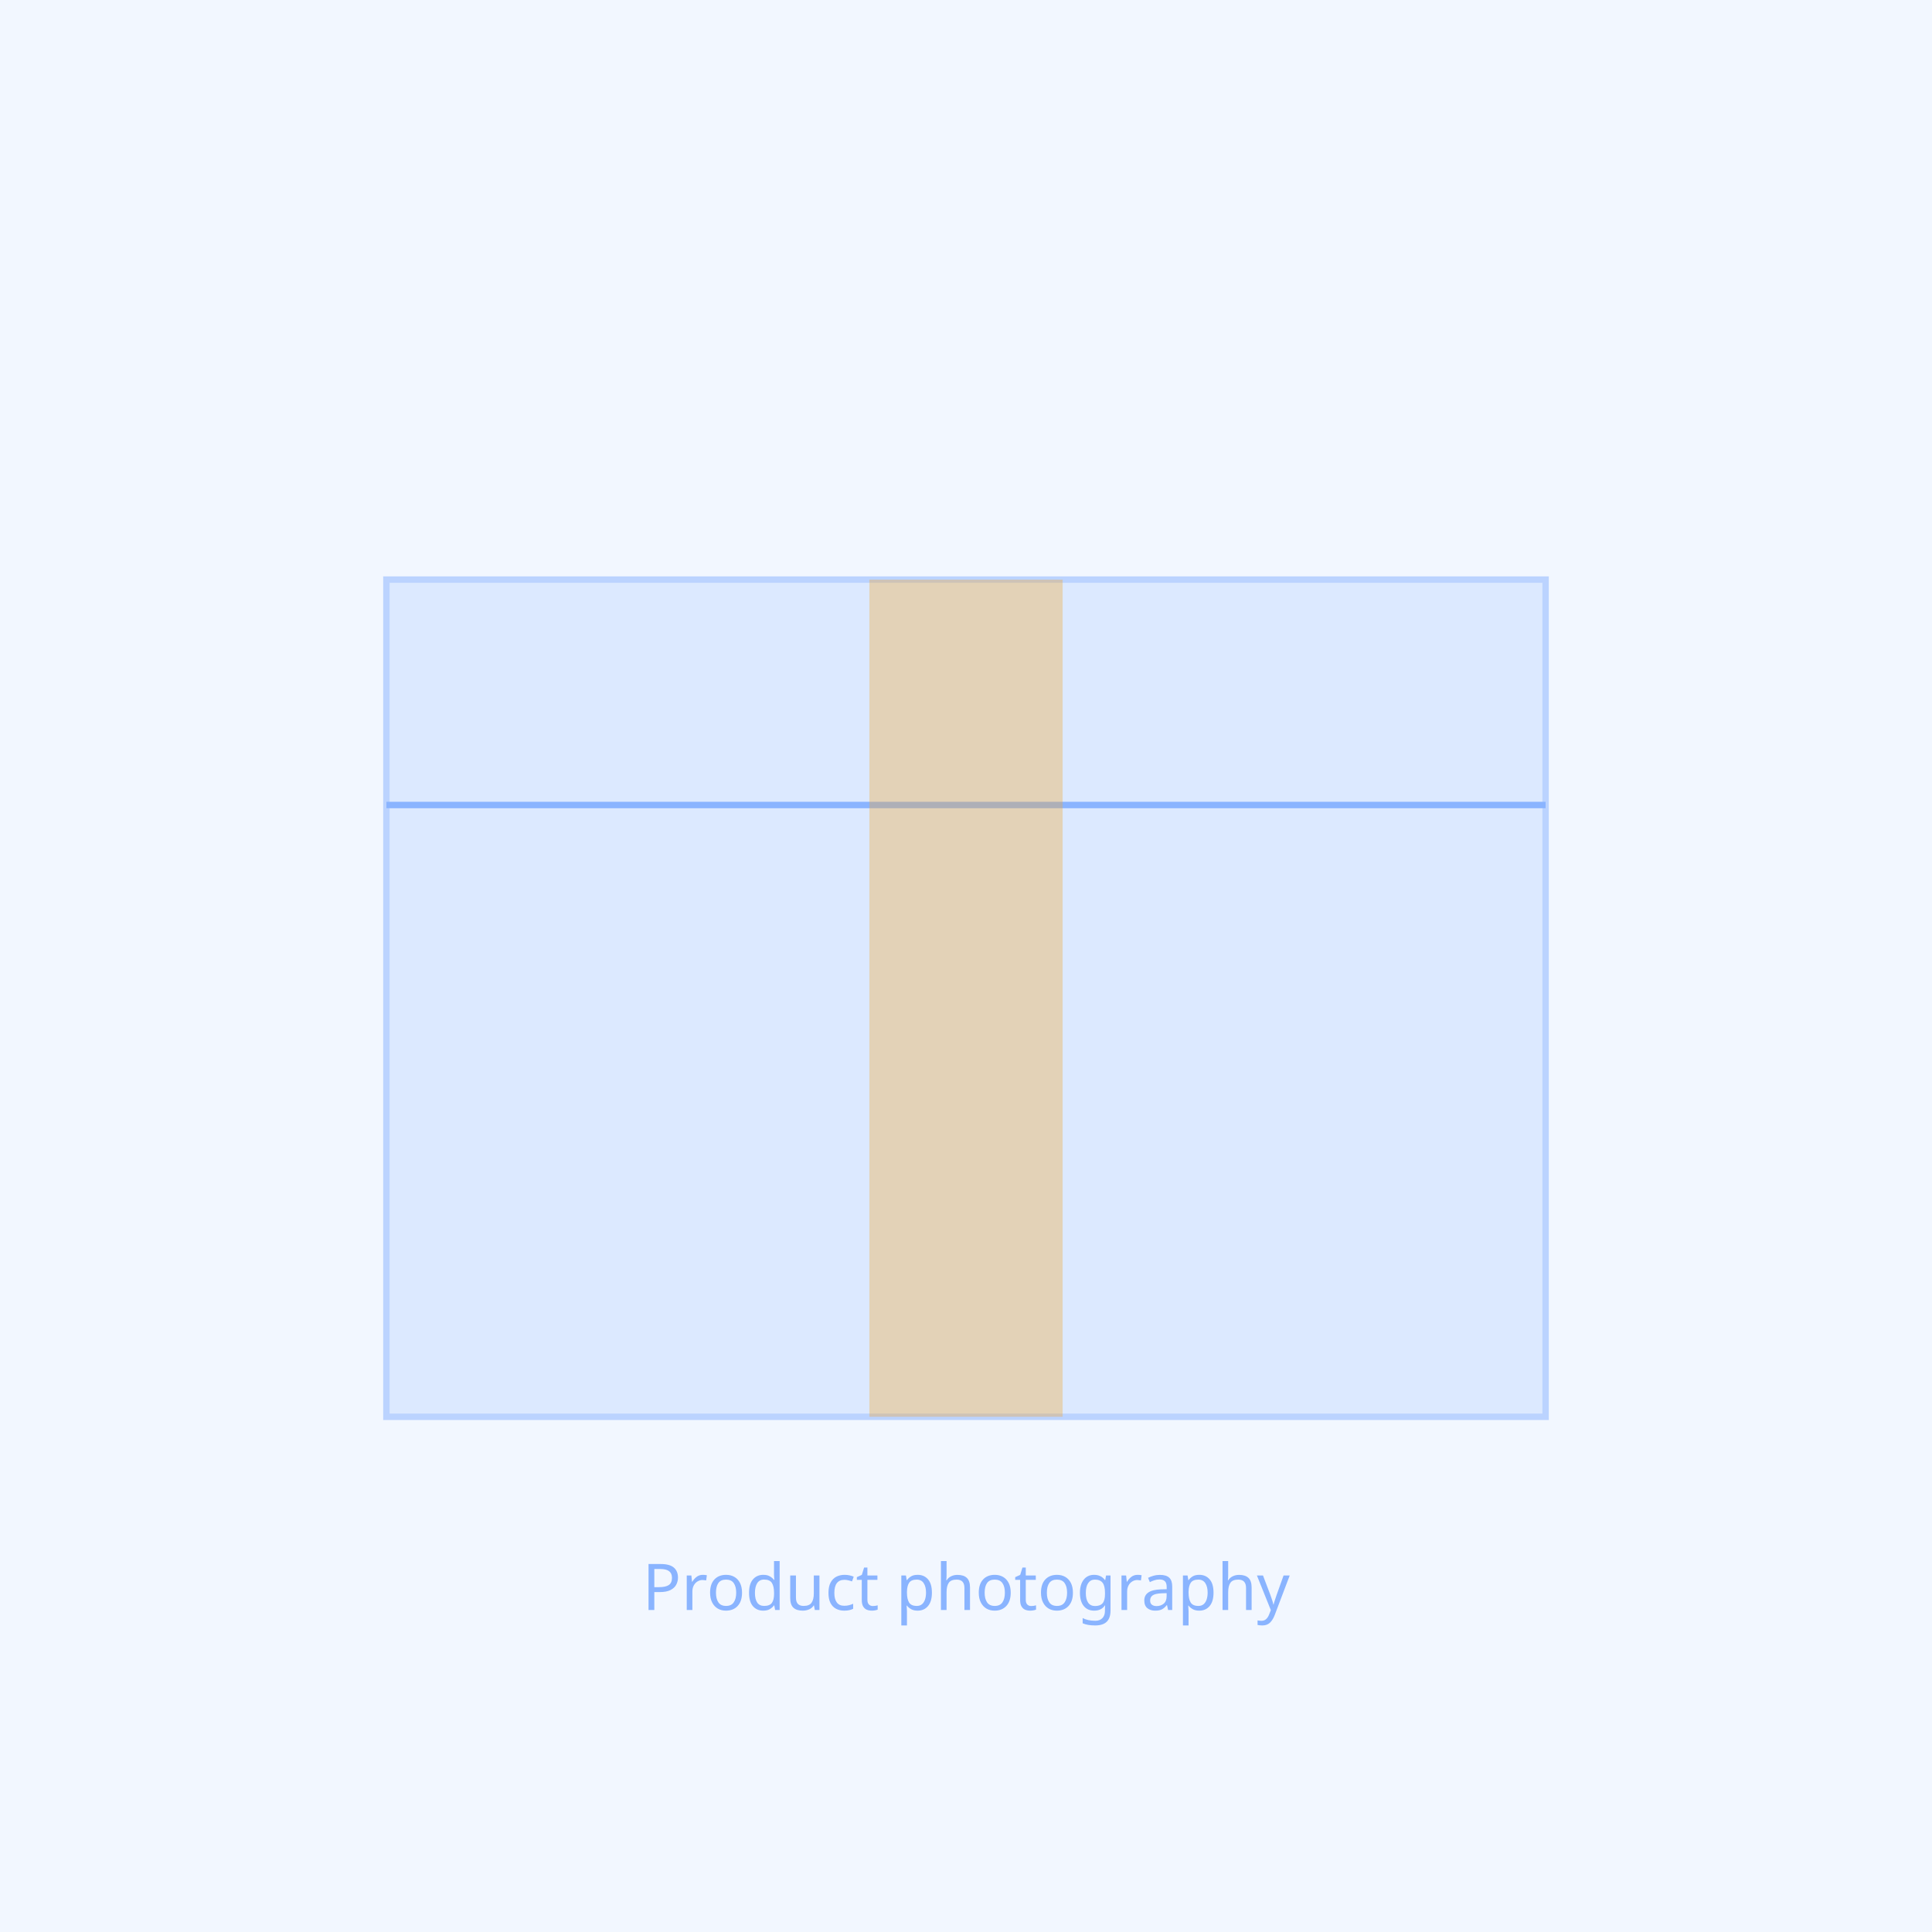
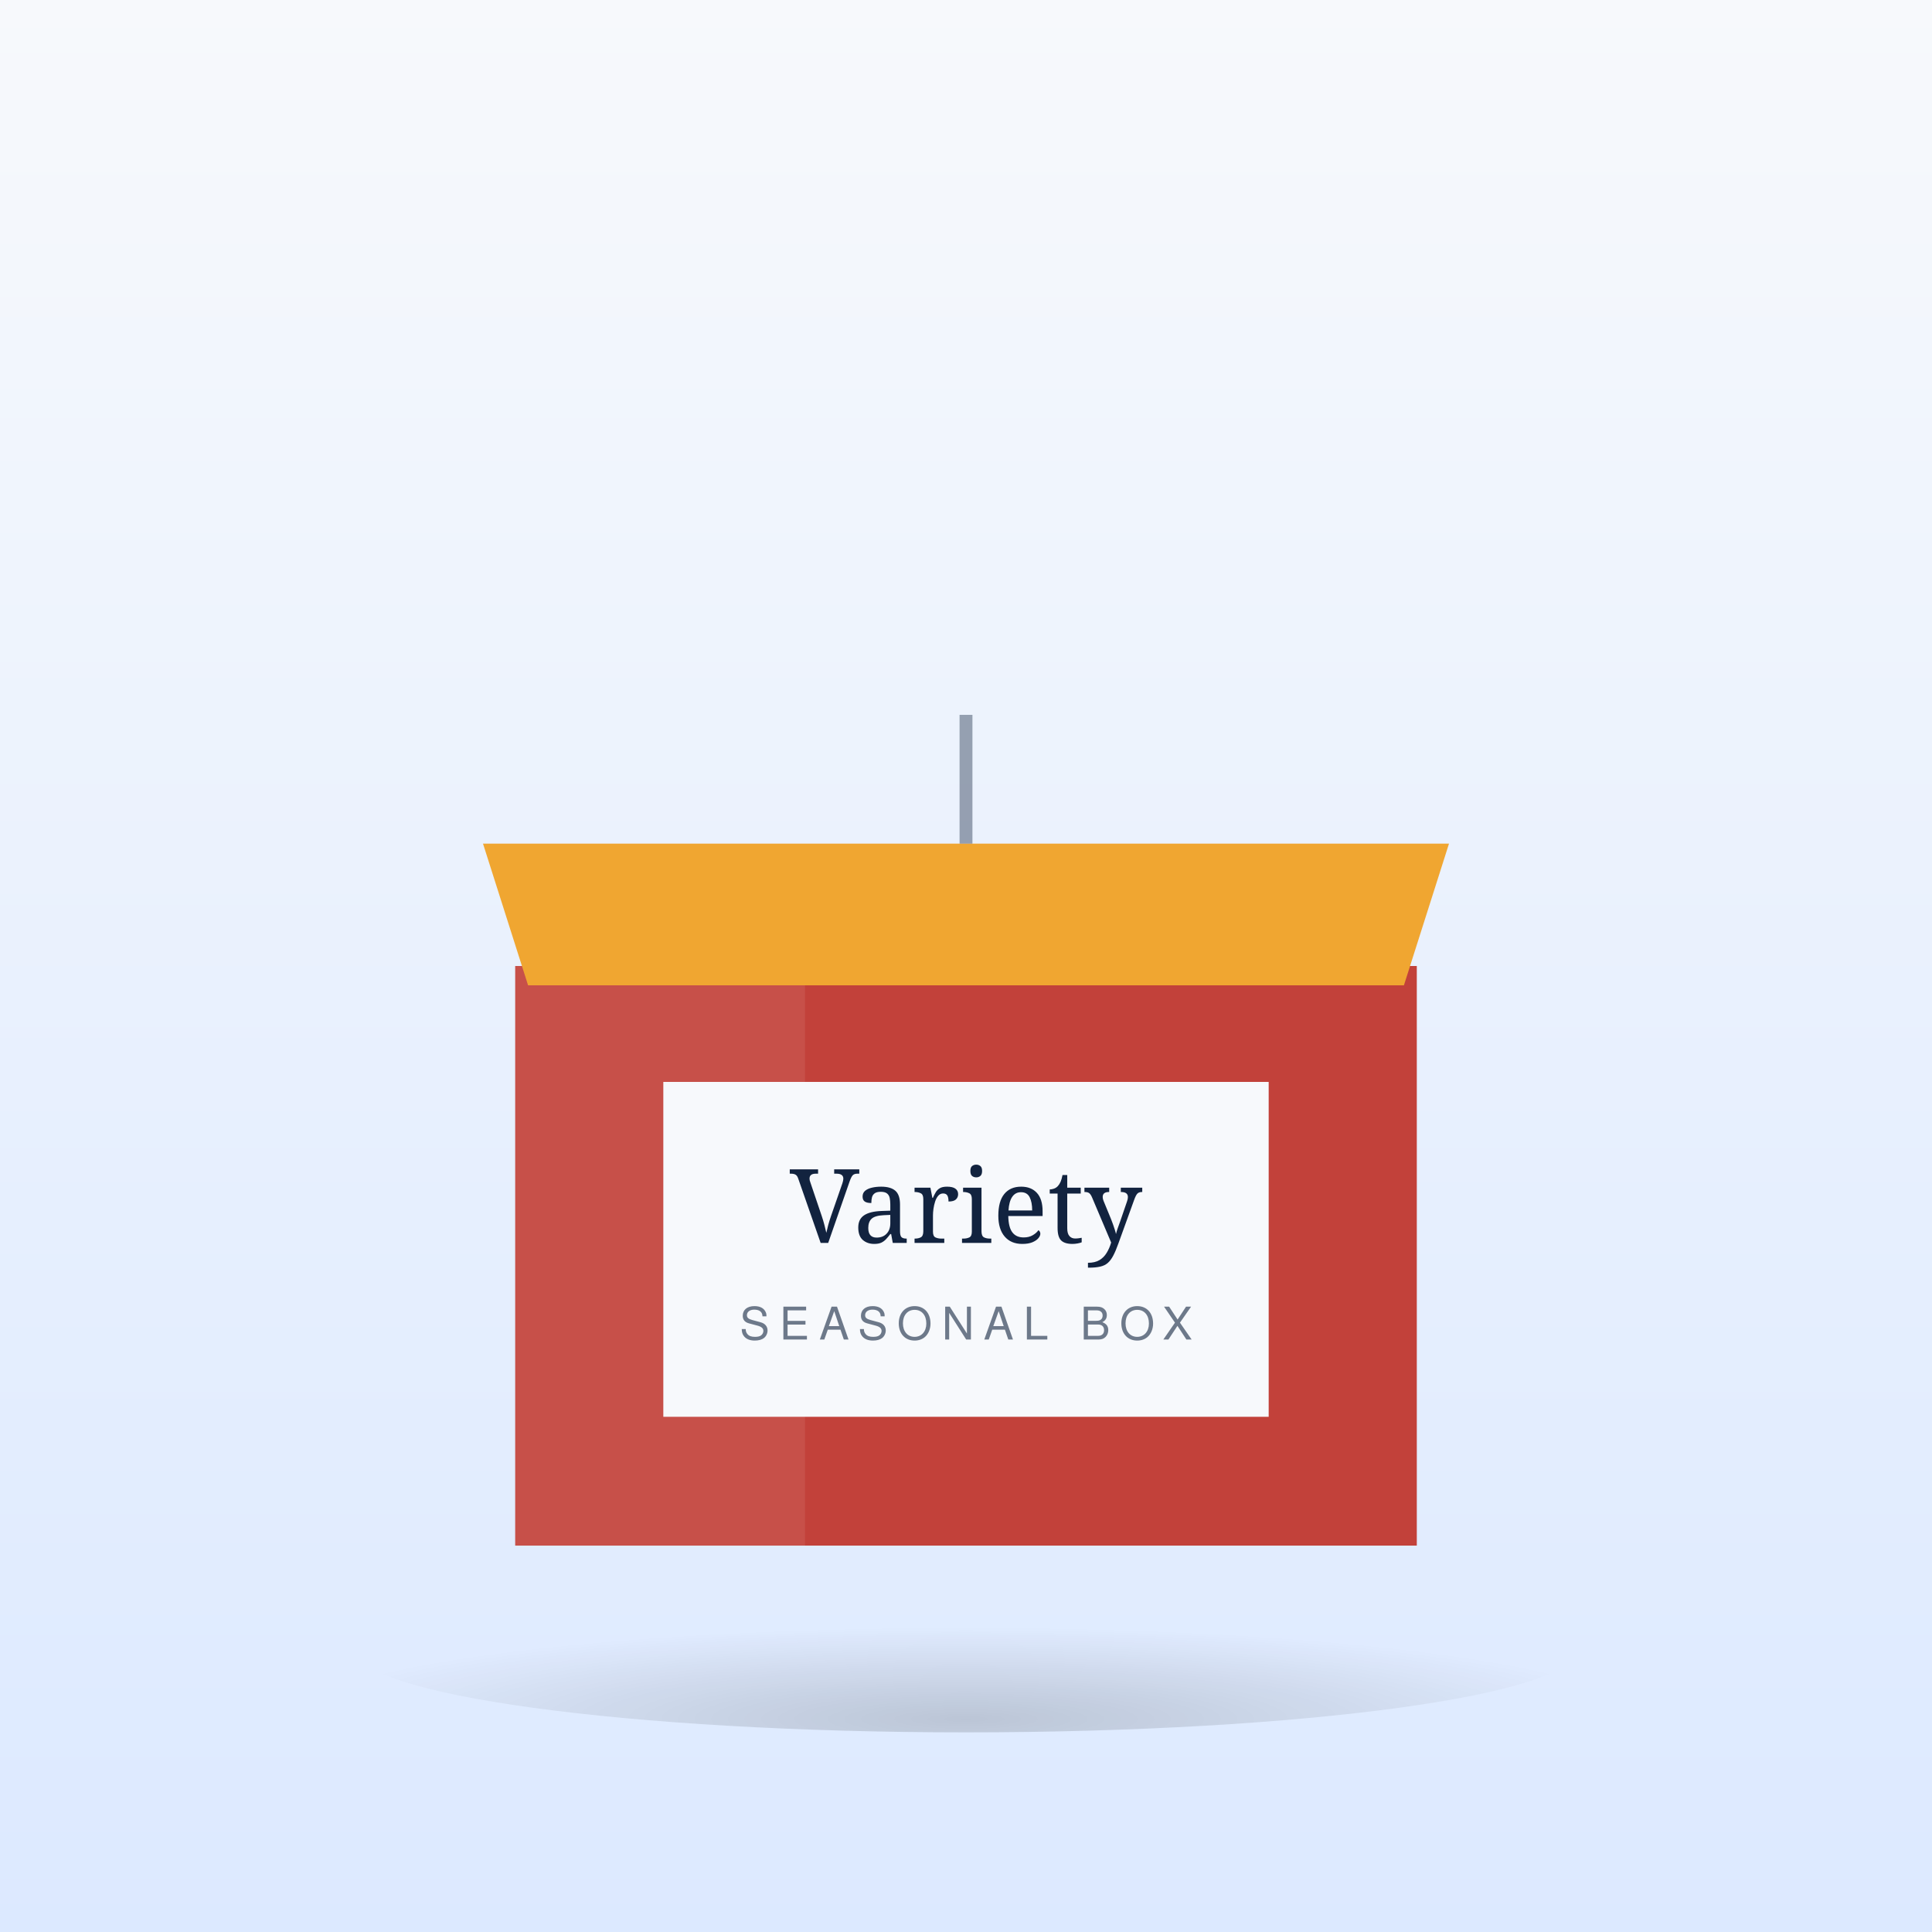
- <svg xmlns="http://www.w3.org/2000/svg" viewBox="0 0 600 600" role="img" aria-label="Placeholder product photograph">
-   <rect width="600" height="600" fill="#F2F7FF" />
-   <rect x="120" y="180" width="360" height="260" fill="#DCE9FF" stroke="#BBD3FF" stroke-width="2" />
-   <path d="M120 250h360" stroke="#8AB4FF" stroke-width="2" />
-   <rect x="270" y="180" width="60" height="260" fill="#F0A631" opacity="0.35" />
-   <text x="300" y="500" text-anchor="middle" font-family="system-ui, sans-serif" font-size="20" fill="#8AB4FF">Product photography</text>
+ <svg xmlns="http://www.w3.org/2000/svg" viewBox="0 0 600 600" role="img">
+   <defs>
+     <linearGradient id="bg" x1="0" y1="0" x2="0" y2="1">
+       <stop offset="0%" stop-color="#f7f9fc" />
+       <stop offset="100%" stop-color="#dce9ff" />
+     </linearGradient>
+     <radialGradient id="pool" cx="0.5" cy="0.92" r="0.55">
+       <stop offset="0%" stop-color="#000000" stop-opacity="0.16" />
+       <stop offset="100%" stop-color="#000000" stop-opacity="0" />
+     </radialGradient>
+   </defs>
+   <rect width="600" height="600" fill="url(#bg)" />
+   <ellipse cx="300" cy="512" rx="190" ry="26" fill="url(#pool)" />
+   <path d="M160 300h280v180H160z" fill="#c2413a" />
+   <path d="M160 300h90v180h-90z" fill="#ffffff" fill-opacity="0.08" />
+   <path d="M150 262h300l-14 44H164z" fill="#f0a631" />
+   <rect x="206" y="336" width="188" height="104" fill="#f7f9fc" />
+   <text x="300" y="386" text-anchor="middle" font-family="Georgia, serif" font-size="32" fill="#12233f">Variety</text>
+   <text x="300" y="416" text-anchor="middle" font-family="Helvetica, Arial, sans-serif" font-size="14" letter-spacing="3" fill="#12233f" fill-opacity="0.6">SEASONAL BOX</text>
+   <path d="M300 262v-40" stroke="#12233f" stroke-opacity="0.4" stroke-width="4" />
</svg>
